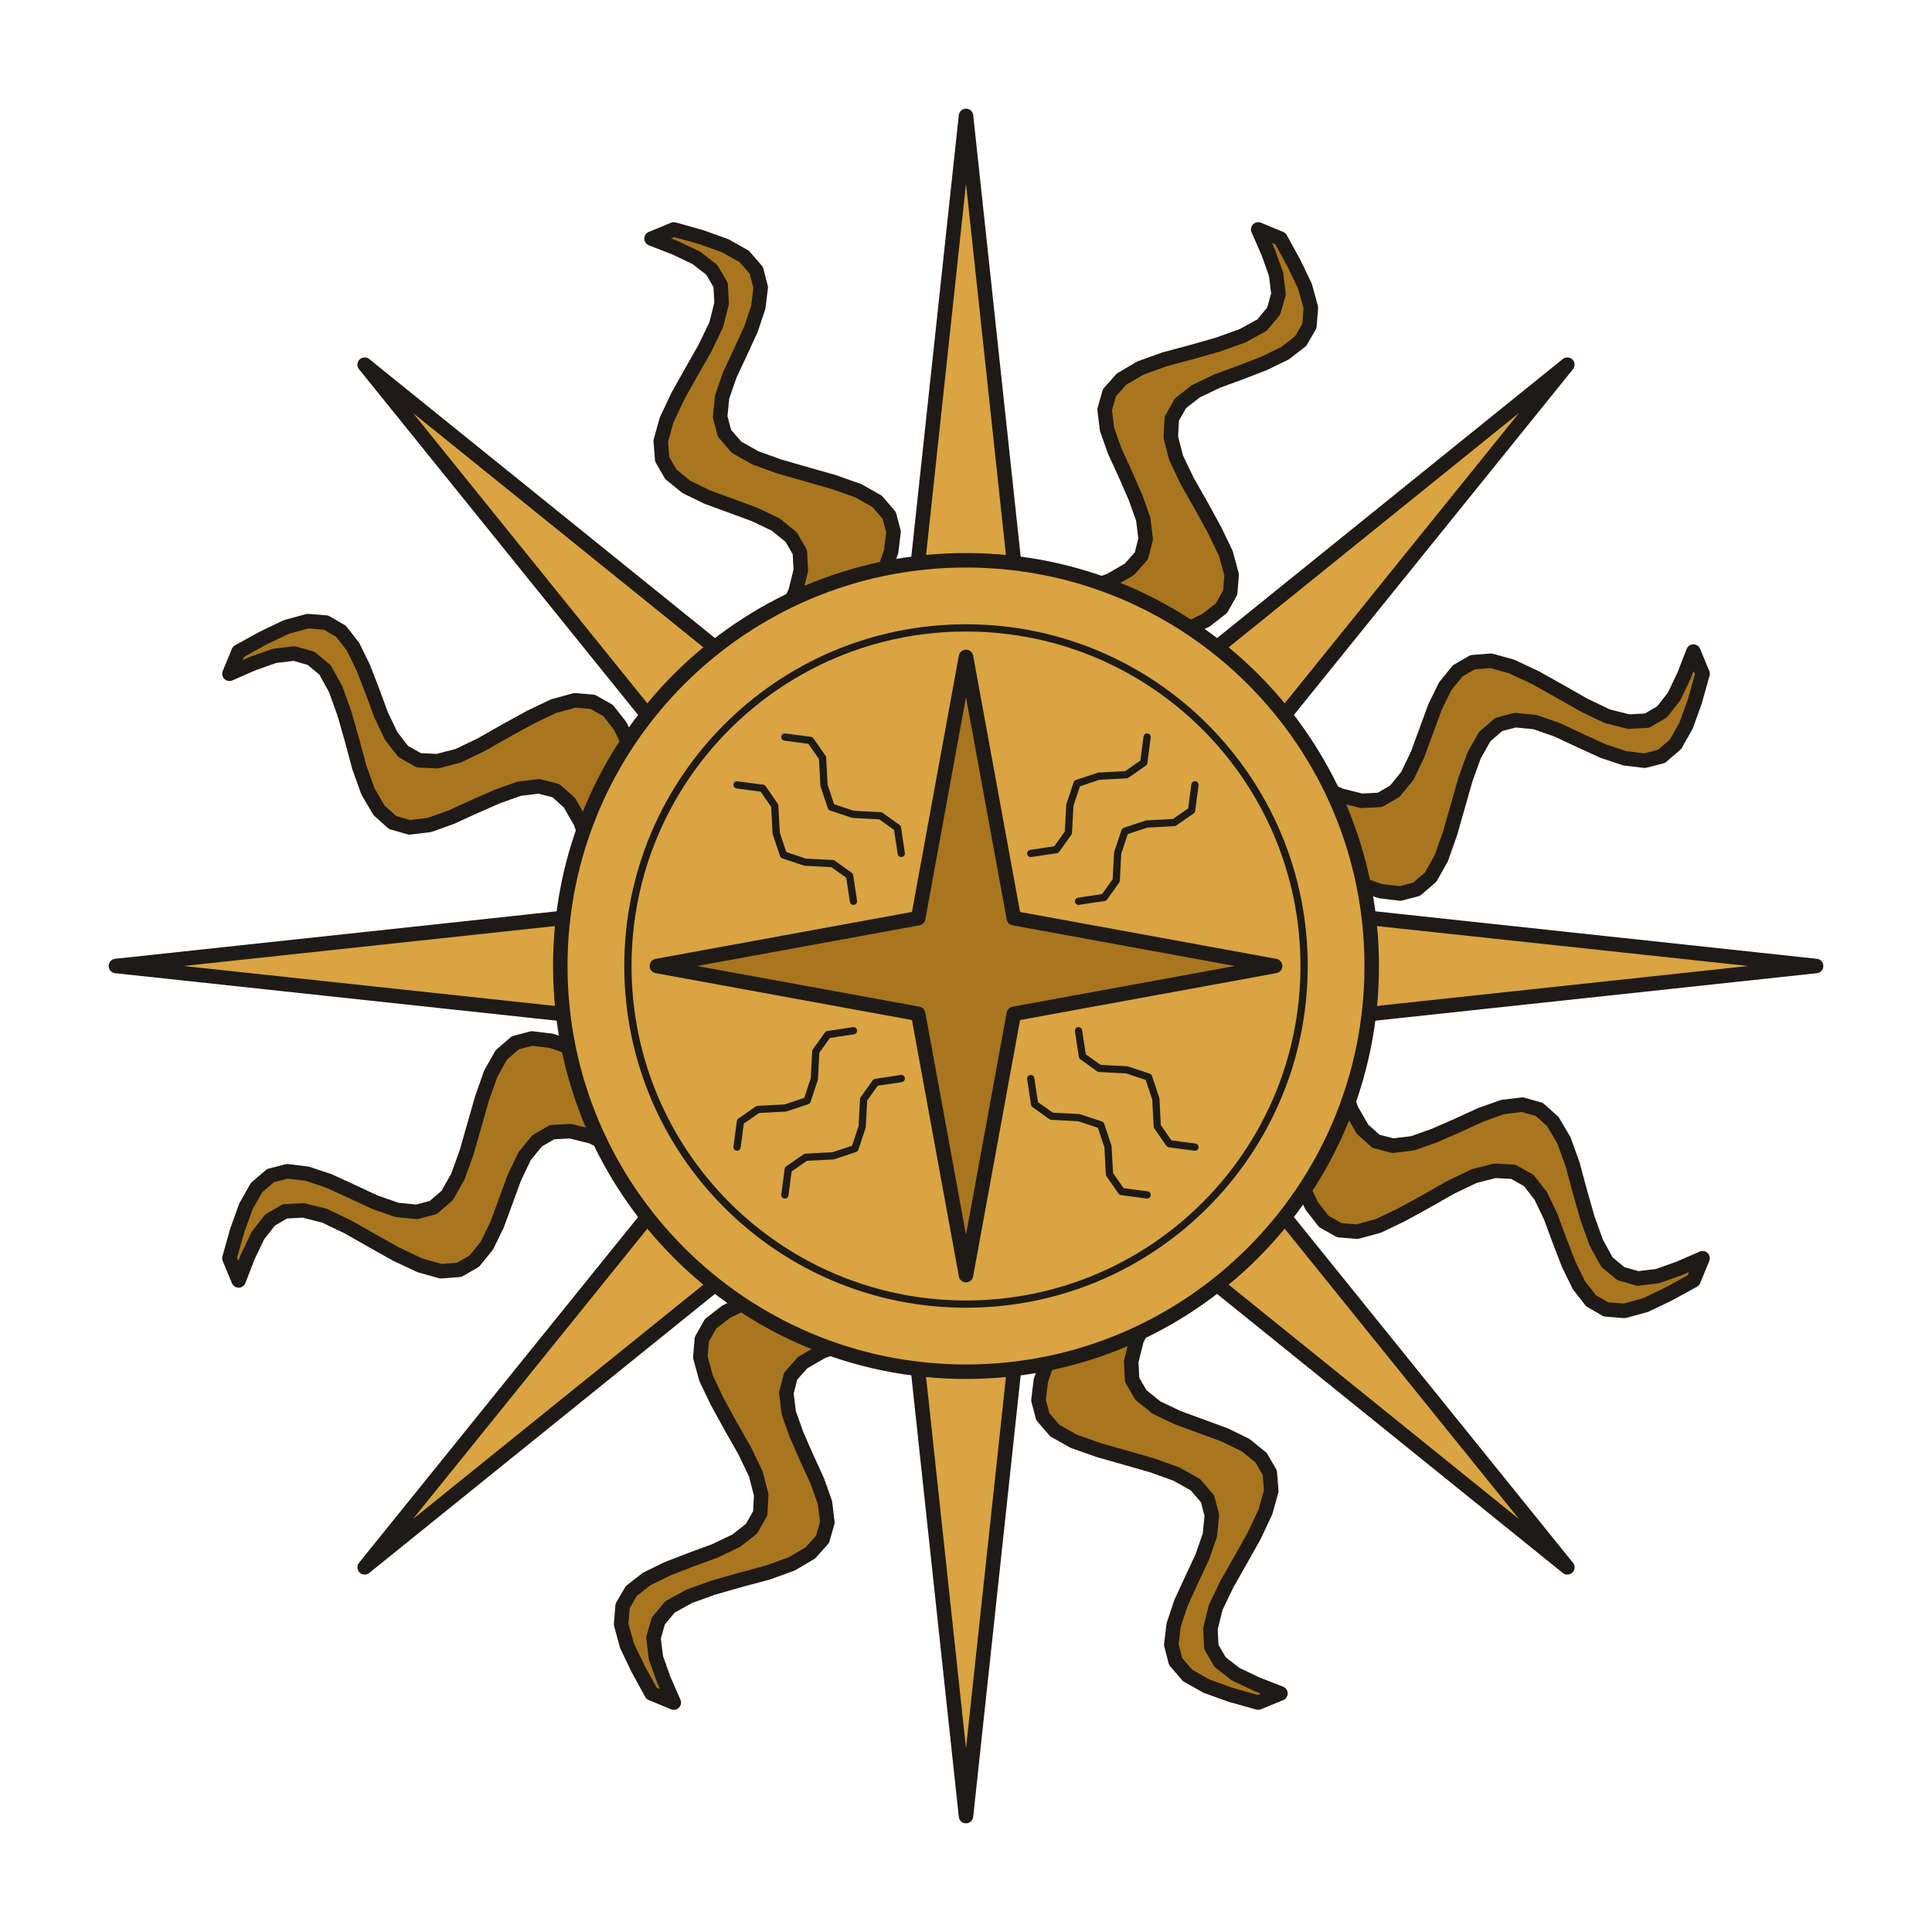
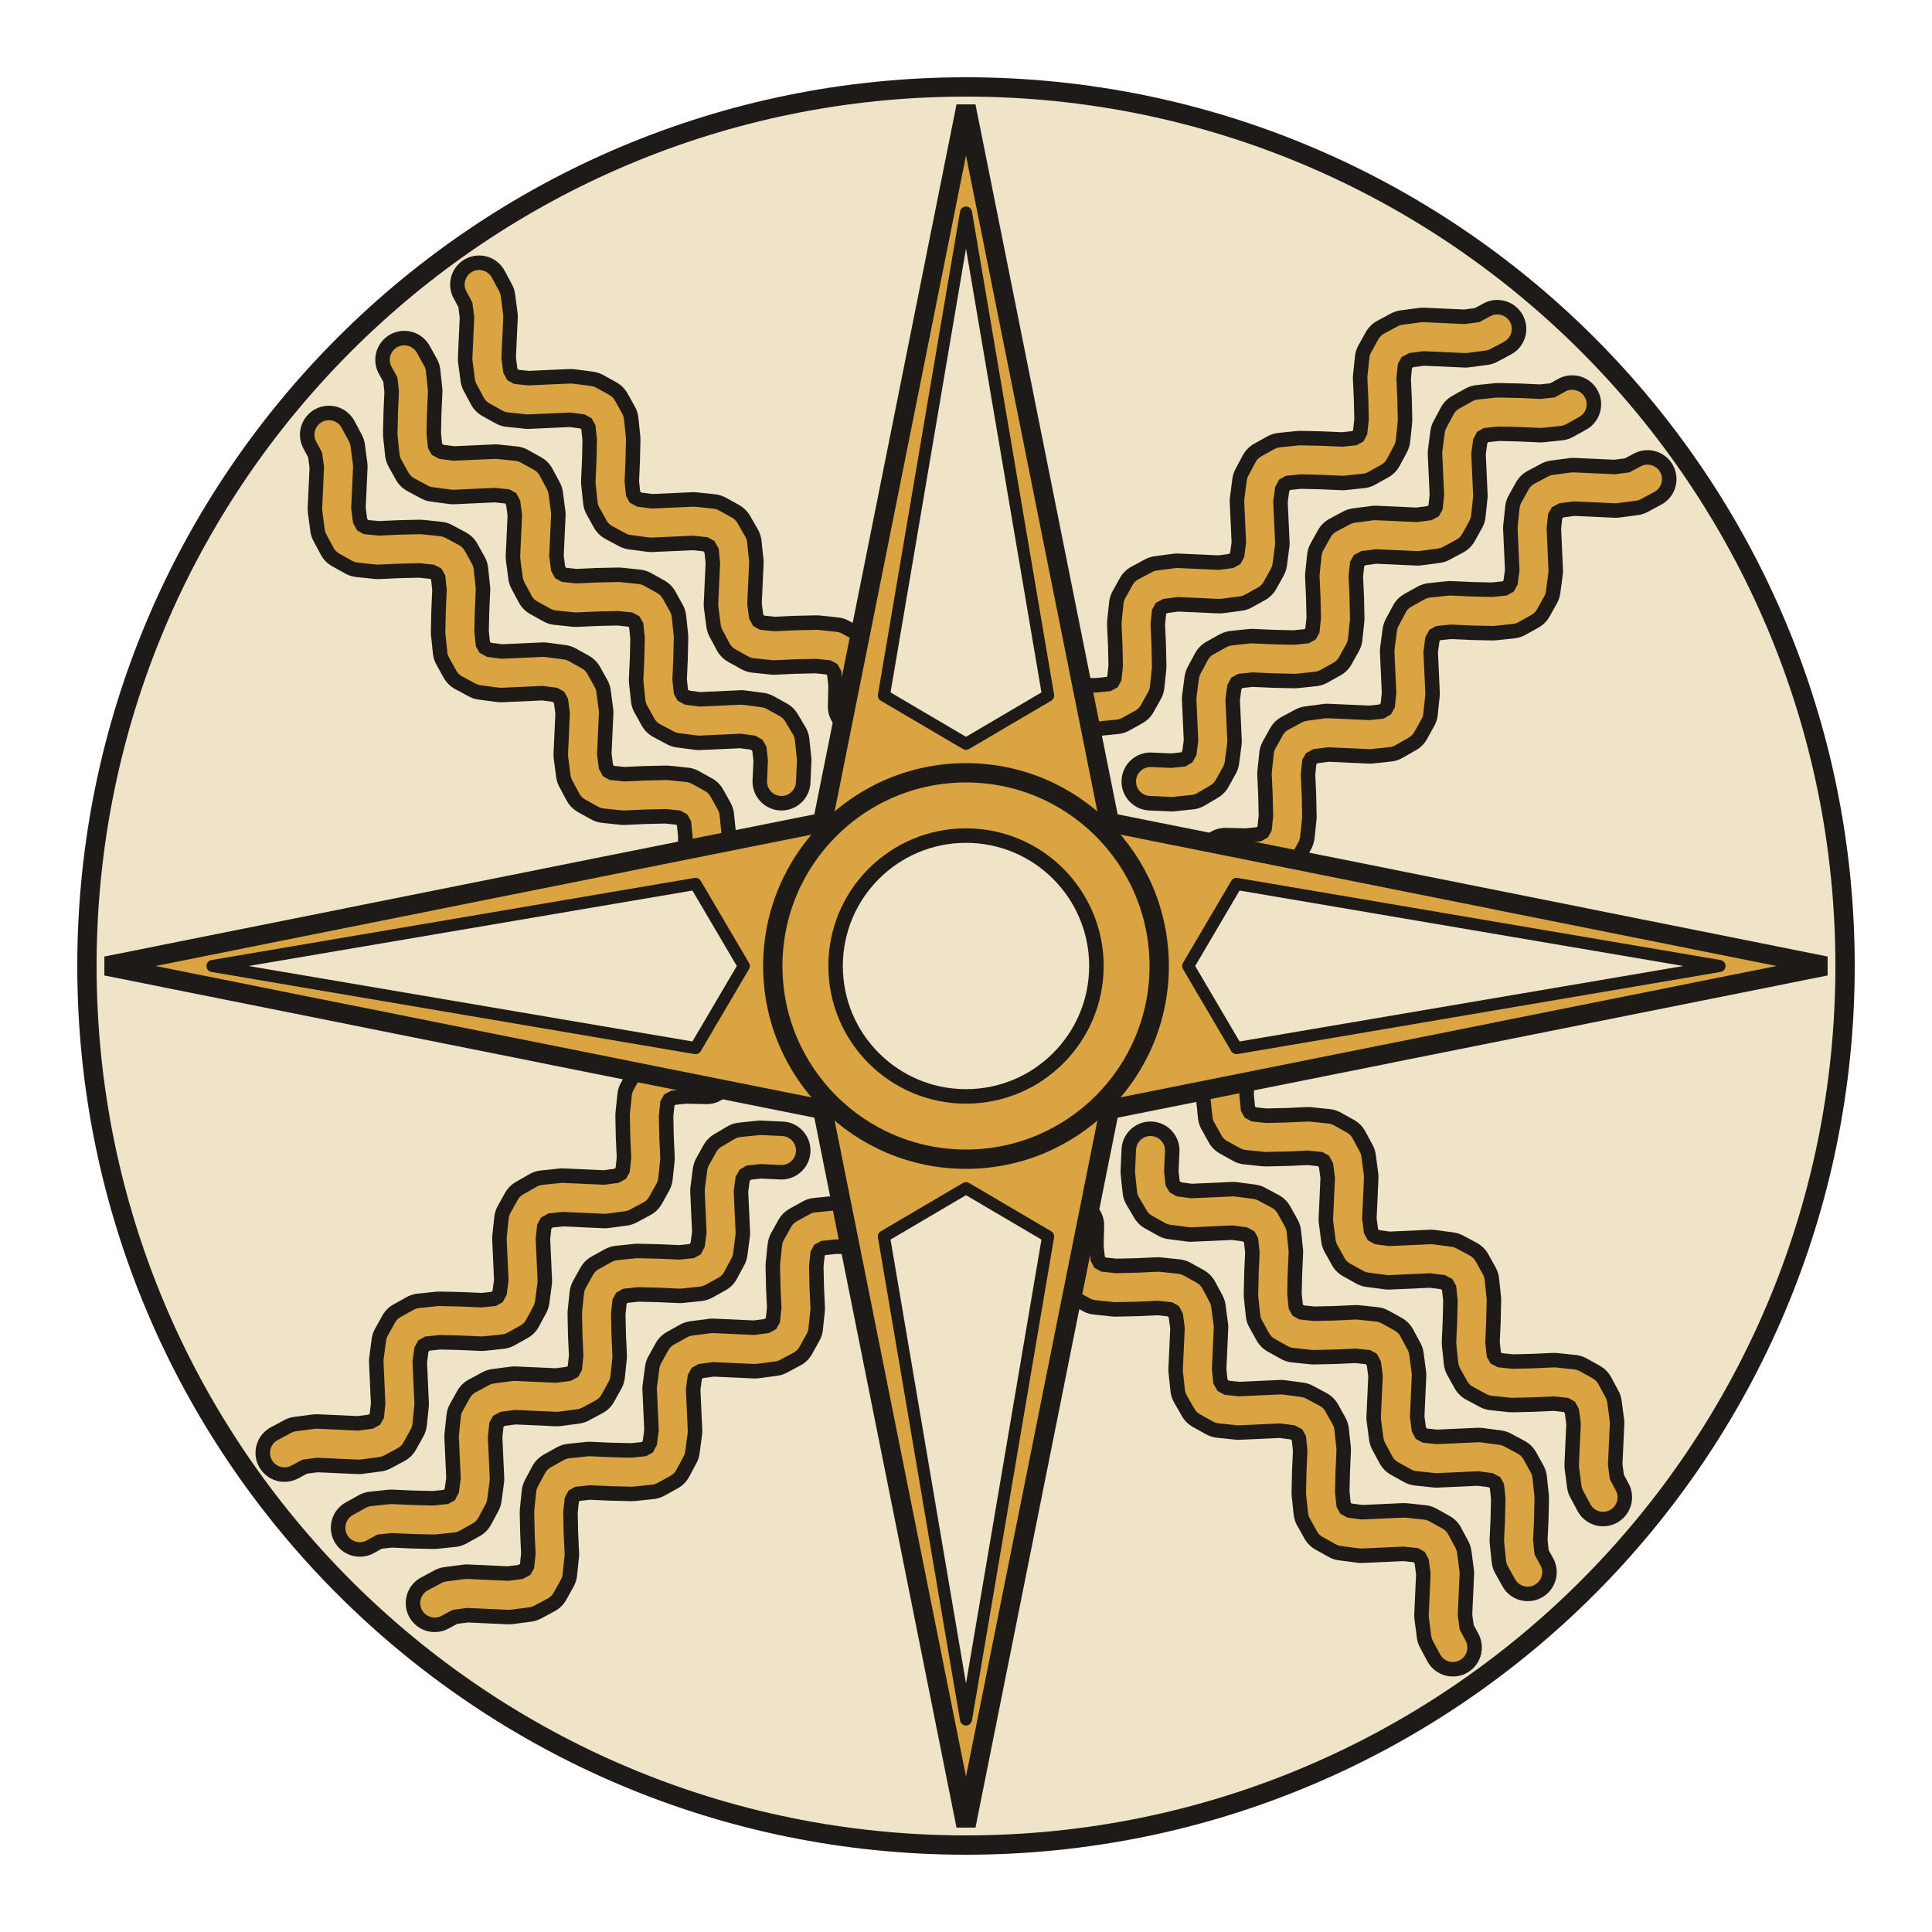
<svg xmlns="http://www.w3.org/2000/svg" viewBox="0 0 400 400" width="400" height="400">
-   <g id="rays">
-     <polygon points="189.6,120.7 200,24 210.4,120.7" fill="#D9A441" stroke="#1E1A17" stroke-width="3" stroke-linejoin="round" stroke-linecap="round" />
-     <polygon points="240.5,132.3 245.4,130.5 249.7,128.4 252.9,125.9 254.7,122.7 255,119 253.8,114.6 251.5,109.8 248.7,104.7 245.8,99.6 243.5,94.8 242.4,90.5 242.6,86.7 244.4,83.5 247.6,81 252,78.9 256.9,77.1 261.8,75.2 266.1,73.1 269.3,70.6 271.1,67.5 271.4,63.7 270.2,59.3 267.9,54.5 265.1,49.4 260.5,47.5 262.6,52.3 264.2,56.8 264.7,60.9 263.7,64.4 261.3,67.3 257.3,69.5 252.3,71.3 246.7,72.9 241.1,74.4 236.1,76.2 232.2,78.5 229.7,81.3 228.7,84.8 229.2,88.9 230.8,93.4 233,98.2 235.1,103 236.7,107.5 237.2,111.6 236.3,115.1 233.8,117.9 229.8,120.2 224.8,122 219.2,123.5" fill="#A8761F" stroke="#1E1A17" stroke-width="3" stroke-linejoin="round" stroke-linecap="round" />
-     <polygon points="248.8,136.6 324.5,75.5 263.4,151.2" fill="#D9A441" stroke="#1E1A17" stroke-width="3" stroke-linejoin="round" stroke-linecap="round" />
-     <polygon points="276.5,180.8 281.2,182.9 285.8,184.5 289.9,185 293.3,184.1 296.2,181.6 298.4,177.7 300.2,172.6 301.8,167 303.4,161.4 305.2,156.4 307.4,152.5 310.3,150 313.7,149.1 317.8,149.5 322.4,151.1 327.1,153.3 331.9,155.5 336.4,157 340.5,157.5 344,156.6 346.9,154.1 349.1,150.2 350.9,145.2 352.5,139.5 350.6,134.9 348.7,139.8 346.6,144.2 344.1,147.4 341,149.2 337.2,149.4 332.8,148.3 328,146 322.9,143.1 317.9,140.3 313,138 308.7,136.8 304.9,137.1 301.8,138.9 299.2,142.1 297.1,146.4 295.3,151.3 293.5,156.2 291.4,160.6 288.8,163.8 285.7,165.6 281.9,165.8 277.5,164.7 272.7,162.4 267.7,159.5" fill="#A8761F" stroke="#1E1A17" stroke-width="3" stroke-linejoin="round" stroke-linecap="round" />
-     <polygon points="279.3,189.6 376,200 279.3,210.4" fill="#D9A441" stroke="#1E1A17" stroke-width="3" stroke-linejoin="round" stroke-linecap="round" />
-     <polygon points="267.7,240.5 269.5,245.4 271.6,249.7 274.1,252.9 277.3,254.7 281,255 285.4,253.8 290.2,251.5 295.3,248.7 300.4,245.8 305.2,243.5 309.5,242.4 313.3,242.6 316.5,244.4 319,247.6 321.1,252 322.9,256.9 324.8,261.8 326.9,266.1 329.4,269.3 332.5,271.1 336.3,271.4 340.7,270.2 345.5,267.9 350.6,265.1 352.5,260.5 347.7,262.6 343.2,264.2 339.1,264.7 335.6,263.7 332.7,261.3 330.5,257.3 328.7,252.3 327.1,246.7 325.6,241.1 323.8,236.1 321.5,232.2 318.7,229.7 315.2,228.7 311.1,229.2 306.6,230.8 301.8,233 297,235.1 292.5,236.7 288.4,237.2 284.9,236.3 282.1,233.8 279.8,229.8 278,224.8 276.5,219.2" fill="#A8761F" stroke="#1E1A17" stroke-width="3" stroke-linejoin="round" stroke-linecap="round" />
-     <polygon points="263.4,248.8 324.5,324.5 248.8,263.4" fill="#D9A441" stroke="#1E1A17" stroke-width="3" stroke-linejoin="round" stroke-linecap="round" />
-     <polygon points="219.2,276.5 217.1,281.2 215.5,285.8 215,289.9 215.9,293.3 218.4,296.2 222.3,298.4 227.4,300.2 233,301.8 238.6,303.4 243.6,305.2 247.5,307.4 250,310.3 250.9,313.7 250.5,317.8 248.9,322.4 246.7,327.1 244.5,331.9 243,336.4 242.5,340.5 243.4,344 245.9,346.9 249.8,349.1 254.8,350.9 260.5,352.5 265.1,350.6 260.2,348.7 255.8,346.6 252.6,344.1 250.8,341 250.6,337.2 251.7,332.8 254,328 256.9,322.9 259.7,317.9 262,313 263.2,308.7 262.9,304.9 261.1,301.8 257.9,299.2 253.6,297.1 248.7,295.3 243.8,293.5 239.4,291.4 236.2,288.8 234.4,285.7 234.2,281.9 235.3,277.5 237.6,272.7 240.5,267.7" fill="#A8761F" stroke="#1E1A17" stroke-width="3" stroke-linejoin="round" stroke-linecap="round" />
-     <polygon points="210.4,279.3 200,376 189.6,279.3" fill="#D9A441" stroke="#1E1A17" stroke-width="3" stroke-linejoin="round" stroke-linecap="round" />
-     <polygon points="159.5,267.7 154.6,269.5 150.3,271.6 147.1,274.1 145.3,277.3 145,281 146.2,285.4 148.5,290.2 151.3,295.3 154.2,300.4 156.5,305.2 157.6,309.5 157.4,313.3 155.6,316.5 152.4,319 148,321.1 143.1,322.9 138.2,324.8 133.9,326.9 130.7,329.4 128.9,332.5 128.6,336.3 129.8,340.7 132.1,345.5 134.9,350.6 139.5,352.5 137.4,347.7 135.8,343.2 135.3,339.1 136.3,335.6 138.7,332.7 142.7,330.5 147.7,328.7 153.3,327.1 158.9,325.6 163.9,323.8 167.8,321.5 170.3,318.7 171.3,315.2 170.8,311.1 169.2,306.6 167,301.8 164.9,297 163.3,292.5 162.8,288.4 163.7,284.9 166.2,282.1 170.2,279.8 175.2,278 180.8,276.5" fill="#A8761F" stroke="#1E1A17" stroke-width="3" stroke-linejoin="round" stroke-linecap="round" />
-     <polygon points="151.2,263.4 75.5,324.5 136.6,248.8" fill="#D9A441" stroke="#1E1A17" stroke-width="3" stroke-linejoin="round" stroke-linecap="round" />
-     <polygon points="123.5,219.2 118.8,217.1 114.2,215.5 110.1,215 106.7,215.9 103.8,218.4 101.6,222.3 99.8,227.4 98.2,233 96.6,238.6 94.8,243.6 92.6,247.5 89.7,250 86.3,250.9 82.2,250.5 77.6,248.9 72.9,246.7 68.1,244.5 63.6,243 59.5,242.5 56,243.4 53.1,245.9 50.9,249.8 49.1,254.8 47.5,260.5 49.4,265.1 51.3,260.2 53.4,255.8 55.9,252.6 59,250.8 62.8,250.6 67.2,251.7 72,254 77.1,256.9 82.1,259.7 87,262 91.3,263.2 95.1,262.9 98.2,261.1 100.8,257.9 102.9,253.6 104.7,248.7 106.5,243.8 108.6,239.4 111.2,236.2 114.3,234.4 118.1,234.2 122.5,235.3 127.3,237.6 132.3,240.5" fill="#A8761F" stroke="#1E1A17" stroke-width="3" stroke-linejoin="round" stroke-linecap="round" />
-     <polygon points="120.7,210.4 24,200 120.7,189.6" fill="#D9A441" stroke="#1E1A17" stroke-width="3" stroke-linejoin="round" stroke-linecap="round" />
-     <polygon points="132.3,159.5 130.5,154.6 128.4,150.3 125.9,147.1 122.7,145.3 119,145 114.6,146.2 109.8,148.5 104.7,151.3 99.6,154.2 94.8,156.5 90.5,157.6 86.7,157.4 83.5,155.6 81,152.4 78.9,148 77.1,143.1 75.2,138.2 73.1,133.9 70.6,130.7 67.5,128.9 63.7,128.6 59.3,129.8 54.5,132.1 49.4,134.9 47.5,139.5 52.3,137.4 56.8,135.8 60.9,135.3 64.4,136.3 67.3,138.7 69.5,142.7 71.3,147.7 72.9,153.3 74.4,158.9 76.2,163.9 78.5,167.8 81.3,170.3 84.8,171.3 88.9,170.8 93.4,169.2 98.2,167 103,164.9 107.5,163.3 111.6,162.8 115.1,163.7 117.9,166.2 120.2,170.2 122,175.2 123.5,180.8" fill="#A8761F" stroke="#1E1A17" stroke-width="3" stroke-linejoin="round" stroke-linecap="round" />
-     <polygon points="136.6,151.2 75.5,75.5 151.2,136.6" fill="#D9A441" stroke="#1E1A17" stroke-width="3" stroke-linejoin="round" stroke-linecap="round" />
-     <polygon points="180.8,123.5 182.9,118.8 184.5,114.2 185,110.1 184.1,106.7 181.6,103.8 177.7,101.6 172.6,99.8 167,98.2 161.4,96.6 156.4,94.8 152.5,92.6 150,89.7 149.1,86.3 149.5,82.2 151.1,77.6 153.3,72.9 155.5,68.1 157,63.6 157.5,59.5 156.6,56 154.1,53.1 150.2,50.9 145.2,49.1 139.5,47.5 134.9,49.4 139.8,51.3 144.2,53.4 147.4,55.9 149.2,59 149.4,62.8 148.3,67.2 146,72 143.1,77.1 140.3,82.1 138,87 136.8,91.3 137.1,95.1 138.9,98.2 142.1,100.8 146.4,102.9 151.3,104.7 156.2,106.5 160.6,108.6 163.8,111.2 165.6,114.3 165.8,118.1 164.7,122.5 162.4,127.3 159.5,132.3" fill="#A8761F" stroke="#1E1A17" stroke-width="3" stroke-linejoin="round" stroke-linecap="round" />
+   <g id="ring">
+     <circle cx="200" cy="200" r="182" fill="#EFE3C8" stroke="#1E1A17" stroke-width="4" />
  </g>
-   <g id="disc">
-     <circle cx="200" cy="200" r="84" fill="#D9A441" stroke="#1E1A17" stroke-width="3" stroke-linejoin="round" stroke-linecap="round" />
-     <circle cx="200" cy="200" r="70" fill="none" stroke="#1E1A17" stroke-width="1.5" stroke-linejoin="round" stroke-linecap="round" />
-     <polygon points="200,136 209.9,190.1 264,200 209.9,209.9 200,264 190.1,209.9 136,200 190.1,190.1" fill="#A8761F" stroke="#1E1A17" stroke-width="3" stroke-linejoin="round" stroke-linecap="round" />
-     <polyline points="213.4,176.7 218.7,175.9 221.2,172.4 221.5,166.7 223,162.2 227.5,160.7 233.2,160.4 236.8,157.9 237.5,152.6" fill="none" stroke="#1E1A17" stroke-width="1.5" stroke-linejoin="round" stroke-linecap="round" />
-     <polyline points="223.3,186.6 228.6,185.8 231.1,182.3 231.4,176.6 232.9,172.1 237.4,170.6 243.1,170.3 246.7,167.8 247.4,162.5" fill="none" stroke="#1E1A17" stroke-width="1.5" stroke-linejoin="round" stroke-linecap="round" />
-     <polyline points="223.3,213.4 224.1,218.7 227.6,221.2 233.3,221.5 237.8,223 239.3,227.5 239.6,233.2 242.1,236.8 247.4,237.5" fill="none" stroke="#1E1A17" stroke-width="1.5" stroke-linejoin="round" stroke-linecap="round" />
-     <polyline points="213.4,223.3 214.2,228.6 217.7,231.1 223.4,231.4 227.9,232.9 229.4,237.4 229.7,243.1 232.2,246.7 237.5,247.4" fill="none" stroke="#1E1A17" stroke-width="1.5" stroke-linejoin="round" stroke-linecap="round" />
-     <polyline points="186.6,223.3 181.3,224.1 178.8,227.6 178.5,233.3 177,237.8 172.5,239.3 166.8,239.6 163.2,242.1 162.5,247.4" fill="none" stroke="#1E1A17" stroke-width="1.5" stroke-linejoin="round" stroke-linecap="round" />
-     <polyline points="176.7,213.4 171.4,214.2 168.9,217.7 168.6,223.4 167.1,227.9 162.6,229.4 156.9,229.7 153.3,232.2 152.6,237.5" fill="none" stroke="#1E1A17" stroke-width="1.5" stroke-linejoin="round" stroke-linecap="round" />
-     <polyline points="176.7,186.6 175.9,181.3 172.4,178.8 166.7,178.5 162.2,177 160.7,172.5 160.4,166.8 157.9,163.2 152.6,162.5" fill="none" stroke="#1E1A17" stroke-width="1.5" stroke-linejoin="round" stroke-linecap="round" />
-     <polyline points="186.6,176.7 185.8,171.4 182.3,168.9 176.6,168.6 172.1,167.1 170.6,162.6 170.3,156.9 167.8,153.3 162.5,152.6" fill="none" stroke="#1E1A17" stroke-width="1.5" stroke-linejoin="round" stroke-linecap="round" />
+   <g id="wavy-rays">
+     <polyline points="253.7,222.6 253.6,227 254,230.9 255.5,233.6 258.2,235.1 262,235.5 266.5,235.4 270.9,235.2 274.7,235.6 277.4,237.1 278.9,239.9 279.4,243.7 279.2,248.1 279,252.5 279.5,256.3 281,259 283.7,260.5 287.5,261 291.9,260.8 296.3,260.6 300.1,261.1 302.9,262.6 304.4,265.3 304.8,269.1 304.7,273.5 304.5,278 304.9,281.8 306.4,284.5 309.2,286 313,286.4 317.4,286.3 321.8,286.1 325.6,286.5 328.3,288 329.8,290.8 330.3,294.6 330.1,299 329.9,303.4 330.4,307.2 331.9,310" fill="none" stroke="#1E1A17" stroke-width="12" stroke-linecap="round" stroke-linejoin="round" />
+     <polyline points="238.2,238.2 238,242.6 238.4,246.4 240,249.1 242.7,250.6 246.5,251.1 250.9,250.9 255.3,250.7 259.1,251.2 261.9,252.7 263.4,255.4 263.8,259.2 263.6,263.6 263.5,268.1 263.9,271.9 265.4,274.6 268.1,276.1 271.9,276.5 276.4,276.4 280.8,276.2 284.6,276.6 287.3,278.1 288.8,280.9 289.3,284.7 289.1,289.1 288.9,293.5 289.4,297.3 290.9,300.1 293.6,301.6 297.4,302 301.8,301.8 306.2,301.6 310,302.1 312.8,303.6 314.3,306.3 314.7,310.1 314.6,314.6 314.4,319 314.8,322.8 316.3,325.5" fill="none" stroke="#1E1A17" stroke-width="12" stroke-linecap="round" stroke-linejoin="round" />
+     <polyline points="222.6,253.7 222.5,258.2 222.9,262 224.4,264.7 227.1,266.2 230.9,266.6 235.4,266.5 239.8,266.3 243.6,266.7 246.3,268.2 247.8,271 248.3,274.8 248.1,279.2 247.9,283.6 248.3,287.4 249.9,290.2 252.6,291.7 256.4,292.1 260.8,291.9 265.2,291.7 269,292.2 271.8,293.7 273.3,296.4 273.7,300.2 273.5,304.7 273.4,309.1 273.8,312.9 275.3,315.6 278,317.1 281.8,317.6 286.3,317.4 290.7,317.2 294.5,317.6 297.2,319.1 298.7,321.9 299.2,325.7 299,330.1 298.8,334.5 299.3,338.3 300.8,341.1" fill="none" stroke="#1E1A17" stroke-width="12" stroke-linecap="round" stroke-linejoin="round" />
+     <polyline points="177.4,253.7 173,253.6 169.1,254 166.4,255.5 164.9,258.2 164.5,262 164.6,266.5 164.8,270.9 164.4,274.7 162.9,277.4 160.1,278.9 156.3,279.4 151.9,279.2 147.5,279 143.7,279.5 141,281 139.5,283.7 139,287.5 139.2,291.9 139.4,296.3 138.9,300.1 137.4,302.9 134.7,304.4 130.9,304.8 126.5,304.7 122,304.5 118.2,304.9 115.5,306.4 114,309.2 113.6,313 113.7,317.4 113.9,321.8 113.5,325.6 112,328.3 109.2,329.8 105.4,330.3 101,330.1 96.6,329.9 92.8,330.4 90,331.9" fill="none" stroke="#1E1A17" stroke-width="12" stroke-linecap="round" stroke-linejoin="round" />
+     <polyline points="161.8,238.2 157.4,238 153.6,238.4 150.9,240 149.4,242.7 148.9,246.5 149.1,250.9 149.3,255.3 148.8,259.1 147.3,261.9 144.6,263.4 140.8,263.8 136.4,263.6 131.9,263.5 128.1,263.9 125.4,265.4 123.9,268.1 123.5,271.9 123.6,276.4 123.8,280.8 123.4,284.6 121.9,287.3 119.1,288.8 115.3,289.3 110.9,289.1 106.5,288.9 102.7,289.4 99.9,290.9 98.4,293.6 98,297.4 98.2,301.8 98.4,306.2 97.9,310 96.4,312.8 93.7,314.3 89.9,314.7 85.4,314.6 81,314.4 77.2,314.8 74.5,316.3" fill="none" stroke="#1E1A17" stroke-width="12" stroke-linecap="round" stroke-linejoin="round" />
+     <polyline points="146.3,222.6 141.8,222.5 138,222.9 135.3,224.4 133.8,227.1 133.4,230.9 133.5,235.4 133.7,239.8 133.3,243.6 131.8,246.3 129,247.8 125.2,248.3 120.8,248.1 116.4,247.9 112.6,248.3 109.8,249.9 108.3,252.6 107.9,256.4 108.1,260.8 108.3,265.2 107.8,269 106.3,271.8 103.6,273.3 99.8,273.7 95.3,273.5 90.9,273.4 87.1,273.8 84.4,275.3 82.9,278 82.4,281.8 82.6,286.3 82.8,290.7 82.4,294.5 80.9,297.2 78.1,298.7 74.3,299.2 69.9,299 65.5,298.8 61.7,299.3 58.9,300.8" fill="none" stroke="#1E1A17" stroke-width="12" stroke-linecap="round" stroke-linejoin="round" />
+     <polyline points="146.3,177.4 146.4,173 146,169.1 144.5,166.4 141.8,164.9 138,164.5 133.5,164.6 129.1,164.8 125.3,164.4 122.6,162.9 121.1,160.1 120.6,156.3 120.8,151.9 121,147.5 120.5,143.7 119,141 116.3,139.5 112.5,139 108.1,139.2 103.7,139.4 99.9,138.9 97.1,137.4 95.6,134.7 95.2,130.9 95.3,126.5 95.5,122 95.1,118.2 93.6,115.5 90.8,114 87,113.6 82.6,113.7 78.2,113.9 74.4,113.5 71.7,112 70.2,109.2 69.7,105.4 69.9,101 70.1,96.6 69.6,92.8 68.1,90" fill="none" stroke="#1E1A17" stroke-width="12" stroke-linecap="round" stroke-linejoin="round" />
+     <polyline points="161.8,161.8 162,157.4 161.6,153.6 160,150.9 157.3,149.4 153.5,148.9 149.1,149.1 144.7,149.3 140.9,148.8 138.1,147.3 136.6,144.6 136.2,140.8 136.4,136.4 136.5,131.9 136.1,128.1 134.6,125.4 131.9,123.9 128.1,123.5 123.6,123.6 119.2,123.8 115.4,123.4 112.7,121.9 111.2,119.1 110.7,115.3 110.9,110.9 111.1,106.5 110.6,102.7 109.1,99.9 106.4,98.4 102.6,98 98.2,98.2 93.8,98.4 90,97.9 87.2,96.4 85.7,93.7 85.3,89.9 85.4,85.4 85.6,81 85.2,77.2 83.7,74.5" fill="none" stroke="#1E1A17" stroke-width="12" stroke-linecap="round" stroke-linejoin="round" />
+     <polyline points="177.4,146.3 177.5,141.8 177.1,138 175.6,135.3 172.9,133.8 169.1,133.4 164.6,133.5 160.2,133.7 156.4,133.3 153.7,131.8 152.2,129 151.7,125.2 151.9,120.8 152.1,116.4 151.7,112.6 150.1,109.8 147.4,108.3 143.6,107.9 139.2,108.1 134.8,108.3 131,107.8 128.2,106.3 126.7,103.6 126.3,99.8 126.5,95.3 126.6,90.9 126.2,87.1 124.7,84.4 122,82.9 118.2,82.4 113.7,82.6 109.3,82.8 105.5,82.4 102.8,80.9 101.3,78.1 100.8,74.3 101,69.9 101.2,65.5 100.7,61.7 99.2,58.9" fill="none" stroke="#1E1A17" stroke-width="12" stroke-linecap="round" stroke-linejoin="round" />
+     <polyline points="222.6,146.3 227,146.4 230.9,146 233.6,144.5 235.1,141.8 235.5,138 235.4,133.5 235.2,129.1 235.6,125.3 237.1,122.6 239.9,121.1 243.7,120.6 248.1,120.8 252.5,121 256.3,120.5 259,119 260.5,116.3 261,112.5 260.8,108.1 260.6,103.7 261.1,99.9 262.6,97.1 265.3,95.6 269.1,95.2 273.5,95.3 278,95.5 281.8,95.1 284.5,93.6 286,90.8 286.4,87 286.3,82.6 286.1,78.2 286.5,74.4 288,71.7 290.8,70.2 294.6,69.7 299,69.9 303.4,70.1 307.2,69.6 310,68.1" fill="none" stroke="#1E1A17" stroke-width="12" stroke-linecap="round" stroke-linejoin="round" />
+     <polyline points="238.2,161.8 242.6,162 246.4,161.6 249.1,160 250.6,157.3 251.1,153.5 250.9,149.1 250.7,144.7 251.2,140.9 252.7,138.1 255.4,136.6 259.2,136.2 263.6,136.4 268.1,136.5 271.9,136.1 274.6,134.6 276.1,131.9 276.5,128.1 276.4,123.6 276.2,119.2 276.6,115.4 278.1,112.7 280.9,111.2 284.7,110.7 289.1,110.9 293.5,111.1 297.3,110.6 300.1,109.1 301.6,106.4 302,102.6 301.8,98.2 301.6,93.8 302.1,90 303.6,87.2 306.3,85.7 310.1,85.3 314.6,85.4 319,85.6 322.8,85.2 325.5,83.7" fill="none" stroke="#1E1A17" stroke-width="12" stroke-linecap="round" stroke-linejoin="round" />
+     <polyline points="253.7,177.4 258.2,177.5 262,177.1 264.7,175.6 266.2,172.9 266.6,169.1 266.5,164.6 266.3,160.2 266.7,156.4 268.2,153.7 271,152.2 274.8,151.7 279.2,151.9 283.6,152.1 287.4,151.7 290.2,150.1 291.7,147.4 292.1,143.6 291.9,139.2 291.7,134.8 292.2,131 293.7,128.2 296.4,126.7 300.2,126.3 304.7,126.5 309.1,126.6 312.9,126.2 315.6,124.7 317.1,122 317.6,118.2 317.4,113.7 317.2,109.3 317.6,105.5 319.1,102.8 321.9,101.3 325.7,100.8 330.1,101 334.5,101.2 338.3,100.7 341.1,99.2" fill="none" stroke="#1E1A17" stroke-width="12" stroke-linecap="round" stroke-linejoin="round" />
+     <polyline points="253.7,222.6 253.6,227 254,230.9 255.5,233.6 258.2,235.1 262,235.5 266.5,235.4 270.9,235.2 274.7,235.6 277.4,237.1 278.9,239.9 279.4,243.7 279.2,248.1 279,252.5 279.5,256.3 281,259 283.7,260.5 287.5,261 291.9,260.8 296.3,260.6 300.1,261.1 302.9,262.6 304.4,265.3 304.8,269.1 304.7,273.5 304.5,278 304.9,281.8 306.4,284.5 309.2,286 313,286.4 317.4,286.3 321.8,286.1 325.6,286.5 328.3,288 329.8,290.8 330.3,294.6 330.1,299 329.9,303.4 330.4,307.2 331.9,310" fill="none" stroke="#D9A441" stroke-width="6" stroke-linecap="round" stroke-linejoin="round" />
+     <polyline points="238.2,238.2 238,242.6 238.4,246.4 240,249.1 242.7,250.6 246.5,251.1 250.9,250.9 255.3,250.7 259.1,251.2 261.9,252.7 263.4,255.4 263.8,259.2 263.6,263.6 263.5,268.1 263.9,271.9 265.4,274.6 268.1,276.1 271.9,276.5 276.4,276.4 280.8,276.2 284.6,276.6 287.3,278.1 288.8,280.9 289.3,284.7 289.1,289.1 288.9,293.5 289.4,297.3 290.9,300.1 293.6,301.6 297.4,302 301.8,301.8 306.2,301.6 310,302.1 312.8,303.6 314.3,306.3 314.7,310.1 314.6,314.6 314.4,319 314.8,322.8 316.3,325.5" fill="none" stroke="#D9A441" stroke-width="6" stroke-linecap="round" stroke-linejoin="round" />
+     <polyline points="222.6,253.7 222.5,258.2 222.9,262 224.4,264.7 227.1,266.2 230.9,266.6 235.4,266.5 239.8,266.3 243.6,266.7 246.3,268.2 247.8,271 248.3,274.8 248.1,279.2 247.9,283.6 248.3,287.4 249.9,290.2 252.6,291.7 256.4,292.1 260.8,291.9 265.2,291.7 269,292.2 271.8,293.7 273.3,296.4 273.7,300.2 273.5,304.7 273.4,309.1 273.8,312.9 275.3,315.6 278,317.1 281.8,317.6 286.3,317.4 290.7,317.2 294.5,317.6 297.2,319.1 298.7,321.9 299.2,325.7 299,330.1 298.8,334.5 299.3,338.3 300.8,341.1" fill="none" stroke="#D9A441" stroke-width="6" stroke-linecap="round" stroke-linejoin="round" />
+     <polyline points="177.4,253.7 173,253.6 169.1,254 166.4,255.5 164.9,258.2 164.5,262 164.6,266.5 164.8,270.9 164.4,274.7 162.9,277.4 160.1,278.9 156.3,279.4 151.9,279.2 147.5,279 143.7,279.5 141,281 139.5,283.7 139,287.5 139.2,291.9 139.4,296.3 138.9,300.1 137.4,302.9 134.7,304.4 130.9,304.8 126.5,304.7 122,304.5 118.2,304.9 115.5,306.4 114,309.2 113.6,313 113.7,317.4 113.9,321.8 113.5,325.6 112,328.3 109.2,329.8 105.4,330.3 101,330.1 96.6,329.9 92.8,330.4 90,331.9" fill="none" stroke="#D9A441" stroke-width="6" stroke-linecap="round" stroke-linejoin="round" />
+     <polyline points="161.8,238.2 157.4,238 153.6,238.4 150.9,240 149.4,242.7 148.9,246.5 149.1,250.9 149.3,255.3 148.8,259.1 147.3,261.9 144.6,263.4 140.8,263.8 136.4,263.6 131.9,263.5 128.1,263.9 125.4,265.4 123.9,268.1 123.5,271.9 123.6,276.4 123.8,280.8 123.4,284.6 121.9,287.3 119.1,288.8 115.3,289.3 110.9,289.1 106.5,288.9 102.7,289.4 99.9,290.9 98.4,293.6 98,297.4 98.2,301.8 98.4,306.2 97.9,310 96.4,312.8 93.7,314.3 89.9,314.7 85.4,314.6 81,314.4 77.2,314.8 74.5,316.3" fill="none" stroke="#D9A441" stroke-width="6" stroke-linecap="round" stroke-linejoin="round" />
+     <polyline points="146.3,222.6 141.8,222.5 138,222.9 135.3,224.4 133.8,227.1 133.4,230.9 133.5,235.4 133.7,239.8 133.3,243.6 131.8,246.3 129,247.8 125.2,248.3 120.8,248.1 116.4,247.9 112.6,248.3 109.8,249.9 108.3,252.6 107.9,256.4 108.1,260.8 108.3,265.2 107.8,269 106.3,271.8 103.6,273.3 99.8,273.7 95.3,273.5 90.9,273.4 87.1,273.8 84.4,275.3 82.9,278 82.4,281.8 82.6,286.3 82.8,290.7 82.4,294.5 80.9,297.2 78.1,298.7 74.3,299.2 69.9,299 65.5,298.8 61.7,299.3 58.9,300.8" fill="none" stroke="#D9A441" stroke-width="6" stroke-linecap="round" stroke-linejoin="round" />
+     <polyline points="146.3,177.4 146.4,173 146,169.1 144.5,166.4 141.8,164.9 138,164.5 133.5,164.6 129.1,164.8 125.3,164.4 122.6,162.9 121.1,160.1 120.6,156.3 120.8,151.9 121,147.5 120.5,143.7 119,141 116.3,139.5 112.5,139 108.1,139.2 103.7,139.4 99.9,138.9 97.1,137.4 95.6,134.7 95.2,130.9 95.3,126.5 95.5,122 95.1,118.2 93.6,115.5 90.8,114 87,113.6 82.6,113.7 78.2,113.9 74.4,113.5 71.7,112 70.2,109.2 69.7,105.4 69.9,101 70.1,96.6 69.6,92.8 68.1,90" fill="none" stroke="#D9A441" stroke-width="6" stroke-linecap="round" stroke-linejoin="round" />
+     <polyline points="161.8,161.8 162,157.4 161.6,153.6 160,150.9 157.3,149.4 153.5,148.9 149.1,149.1 144.7,149.3 140.9,148.8 138.1,147.3 136.6,144.6 136.2,140.8 136.4,136.4 136.5,131.9 136.1,128.1 134.6,125.4 131.9,123.9 128.1,123.5 123.6,123.6 119.2,123.8 115.4,123.4 112.7,121.9 111.2,119.1 110.7,115.3 110.9,110.9 111.1,106.5 110.6,102.7 109.1,99.9 106.4,98.4 102.6,98 98.2,98.2 93.8,98.4 90,97.9 87.2,96.4 85.7,93.7 85.3,89.9 85.4,85.4 85.6,81 85.2,77.2 83.7,74.5" fill="none" stroke="#D9A441" stroke-width="6" stroke-linecap="round" stroke-linejoin="round" />
+     <polyline points="177.4,146.3 177.5,141.8 177.1,138 175.6,135.3 172.9,133.8 169.1,133.4 164.6,133.5 160.2,133.7 156.4,133.3 153.7,131.8 152.2,129 151.7,125.2 151.9,120.8 152.1,116.4 151.7,112.6 150.1,109.8 147.4,108.3 143.6,107.9 139.2,108.1 134.8,108.3 131,107.8 128.2,106.3 126.7,103.6 126.3,99.8 126.5,95.3 126.6,90.9 126.2,87.1 124.7,84.4 122,82.9 118.2,82.4 113.7,82.6 109.3,82.8 105.5,82.4 102.8,80.9 101.3,78.1 100.8,74.3 101,69.9 101.2,65.5 100.7,61.7 99.2,58.9" fill="none" stroke="#D9A441" stroke-width="6" stroke-linecap="round" stroke-linejoin="round" />
+     <polyline points="222.6,146.3 227,146.4 230.9,146 233.6,144.5 235.1,141.8 235.5,138 235.4,133.5 235.2,129.1 235.6,125.3 237.1,122.6 239.9,121.1 243.7,120.6 248.1,120.8 252.5,121 256.3,120.5 259,119 260.5,116.3 261,112.5 260.8,108.1 260.6,103.7 261.1,99.9 262.6,97.1 265.3,95.6 269.1,95.2 273.5,95.3 278,95.5 281.8,95.1 284.5,93.6 286,90.8 286.4,87 286.3,82.6 286.1,78.2 286.5,74.4 288,71.7 290.8,70.2 294.6,69.7 299,69.9 303.4,70.1 307.2,69.6 310,68.1" fill="none" stroke="#D9A441" stroke-width="6" stroke-linecap="round" stroke-linejoin="round" />
+     <polyline points="238.2,161.8 242.6,162 246.4,161.6 249.1,160 250.6,157.3 251.1,153.5 250.9,149.1 250.7,144.7 251.2,140.9 252.7,138.1 255.4,136.6 259.2,136.2 263.6,136.4 268.1,136.5 271.9,136.1 274.6,134.6 276.1,131.9 276.5,128.1 276.4,123.6 276.2,119.2 276.6,115.4 278.1,112.7 280.9,111.2 284.7,110.7 289.1,110.9 293.5,111.1 297.3,110.6 300.1,109.1 301.6,106.4 302,102.6 301.8,98.2 301.6,93.8 302.1,90 303.6,87.2 306.3,85.7 310.1,85.3 314.6,85.4 319,85.6 322.8,85.2 325.5,83.7" fill="none" stroke="#D9A441" stroke-width="6" stroke-linecap="round" stroke-linejoin="round" />
+     <polyline points="253.7,177.4 258.2,177.5 262,177.1 264.7,175.6 266.2,172.9 266.6,169.1 266.5,164.6 266.3,160.2 266.7,156.4 268.2,153.7 271,152.2 274.8,151.7 279.2,151.9 283.6,152.1 287.4,151.7 290.2,150.1 291.7,147.4 292.1,143.6 291.9,139.2 291.7,134.8 292.2,131 293.7,128.2 296.4,126.7 300.2,126.3 304.7,126.5 309.1,126.6 312.9,126.2 315.6,124.7 317.1,122 317.6,118.2 317.4,113.7 317.2,109.3 317.6,105.5 319.1,102.8 321.9,101.3 325.7,100.8 330.1,101 334.5,101.2 338.3,100.7 341.1,99.2" fill="none" stroke="#D9A441" stroke-width="6" stroke-linecap="round" stroke-linejoin="round" />
+   </g>
+   <g id="star">
+     <polygon points="200,22 229.7,170.3 378,200 229.7,229.7 200,378 170.3,229.7 22,200 170.3,170.3" fill="#D9A441" stroke="#1E1A17" stroke-width="4" stroke-linejoin="miter" />
+     <polygon points="200,44 217,144 200,154 183,144" fill="#EFE3C8" stroke="#1E1A17" stroke-width="2.5" stroke-linejoin="round" />
+     <polygon points="356,200 256,217 246,200 256,183" fill="#EFE3C8" stroke="#1E1A17" stroke-width="2.5" stroke-linejoin="round" />
+     <polygon points="200,356 183,256 200,246 217,256" fill="#EFE3C8" stroke="#1E1A17" stroke-width="2.5" stroke-linejoin="round" />
+     <polygon points="44,200 144,183 154,200 144,217" fill="#EFE3C8" stroke="#1E1A17" stroke-width="2.5" stroke-linejoin="round" />
+   </g>
+   <g id="centre-disc">
+     <circle cx="200" cy="200" r="40" fill="#D9A441" stroke="#1E1A17" stroke-width="4" />
+     <circle cx="200" cy="200" r="27" fill="#EFE3C8" stroke="#1E1A17" stroke-width="3" />
  </g>
</svg>
